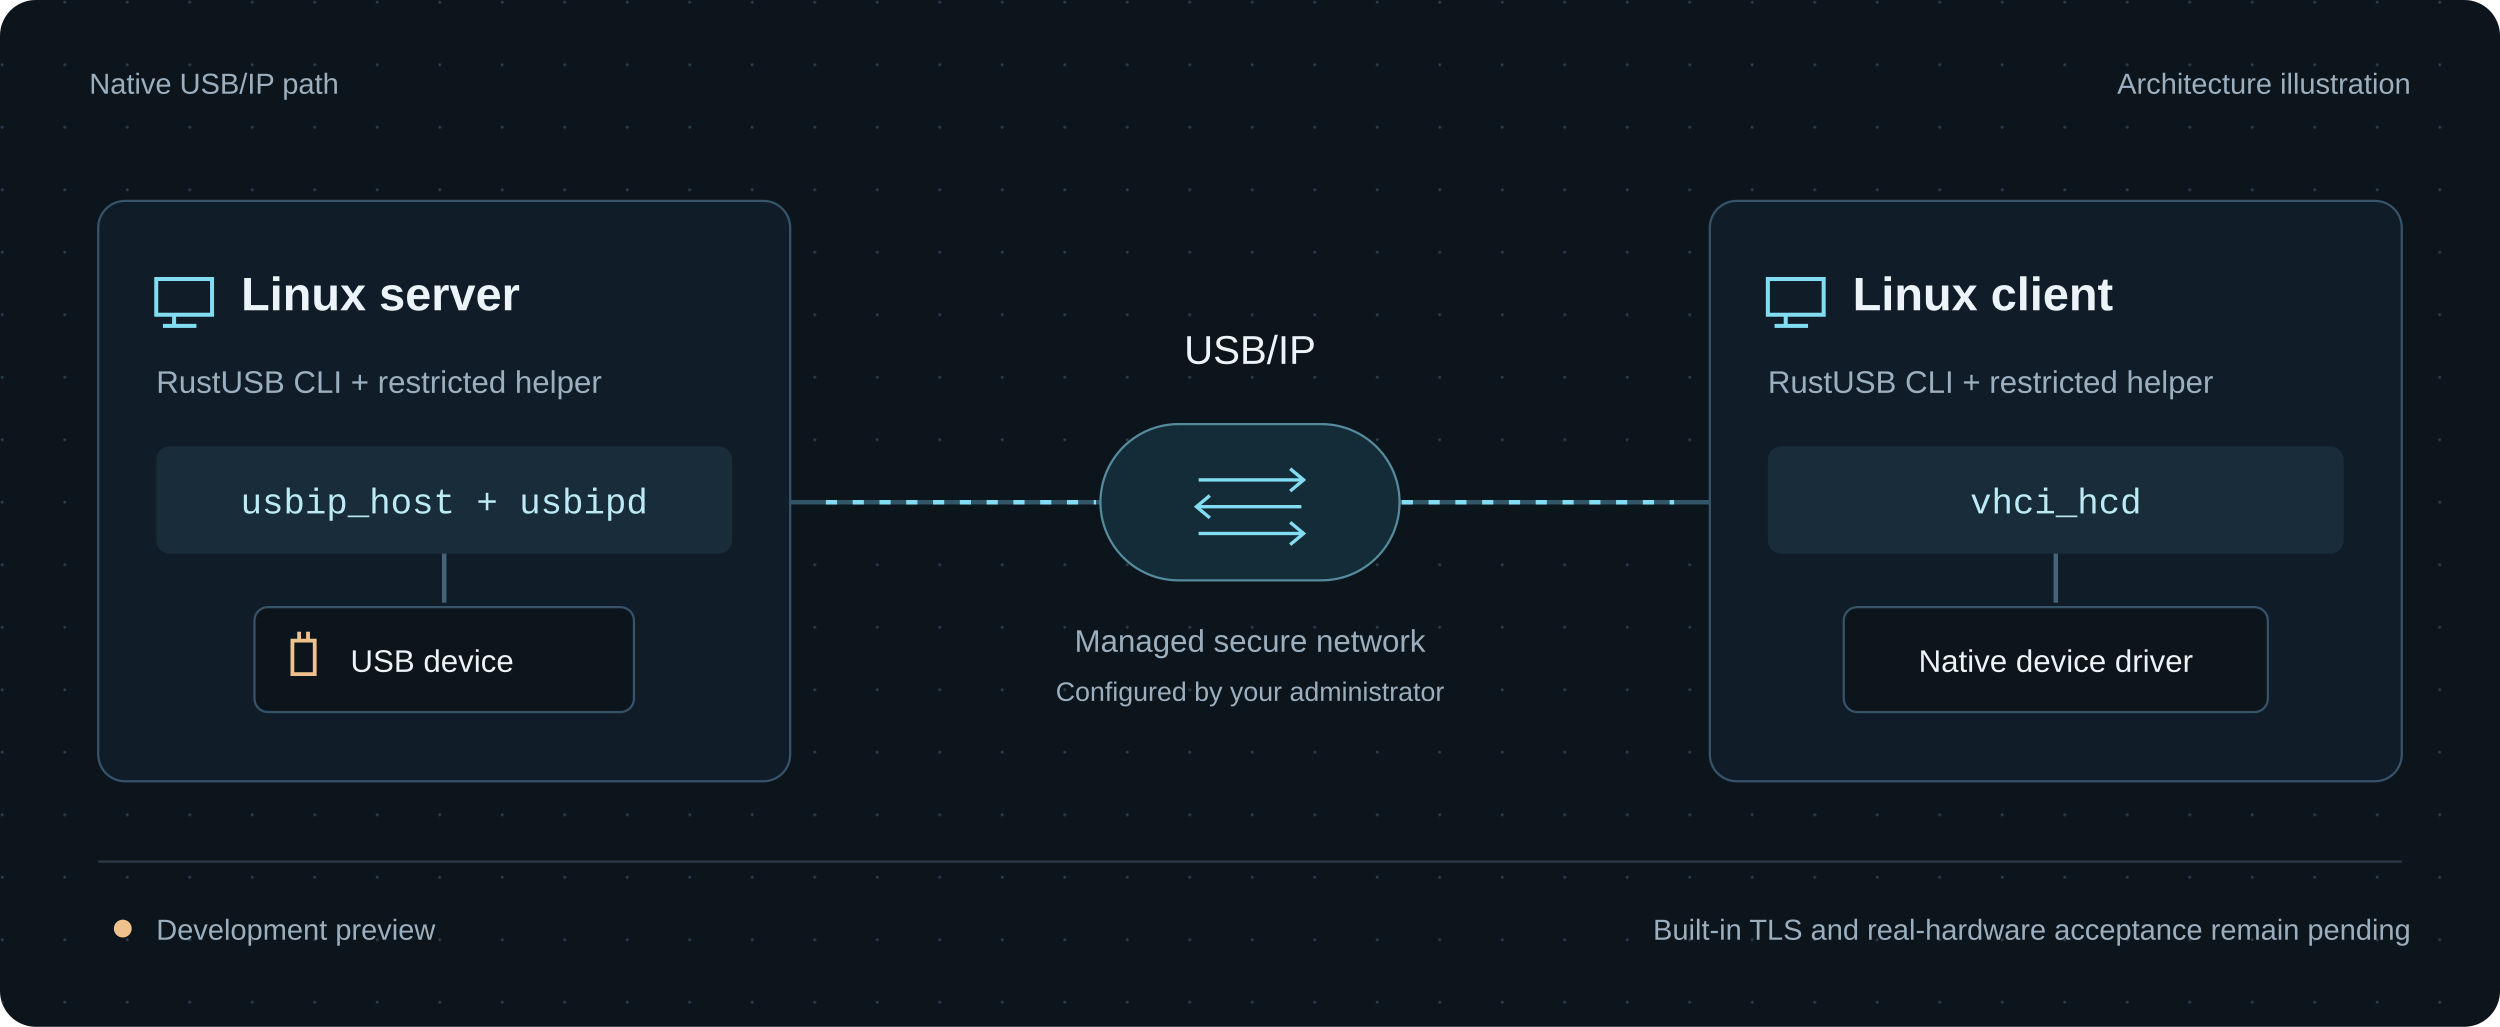
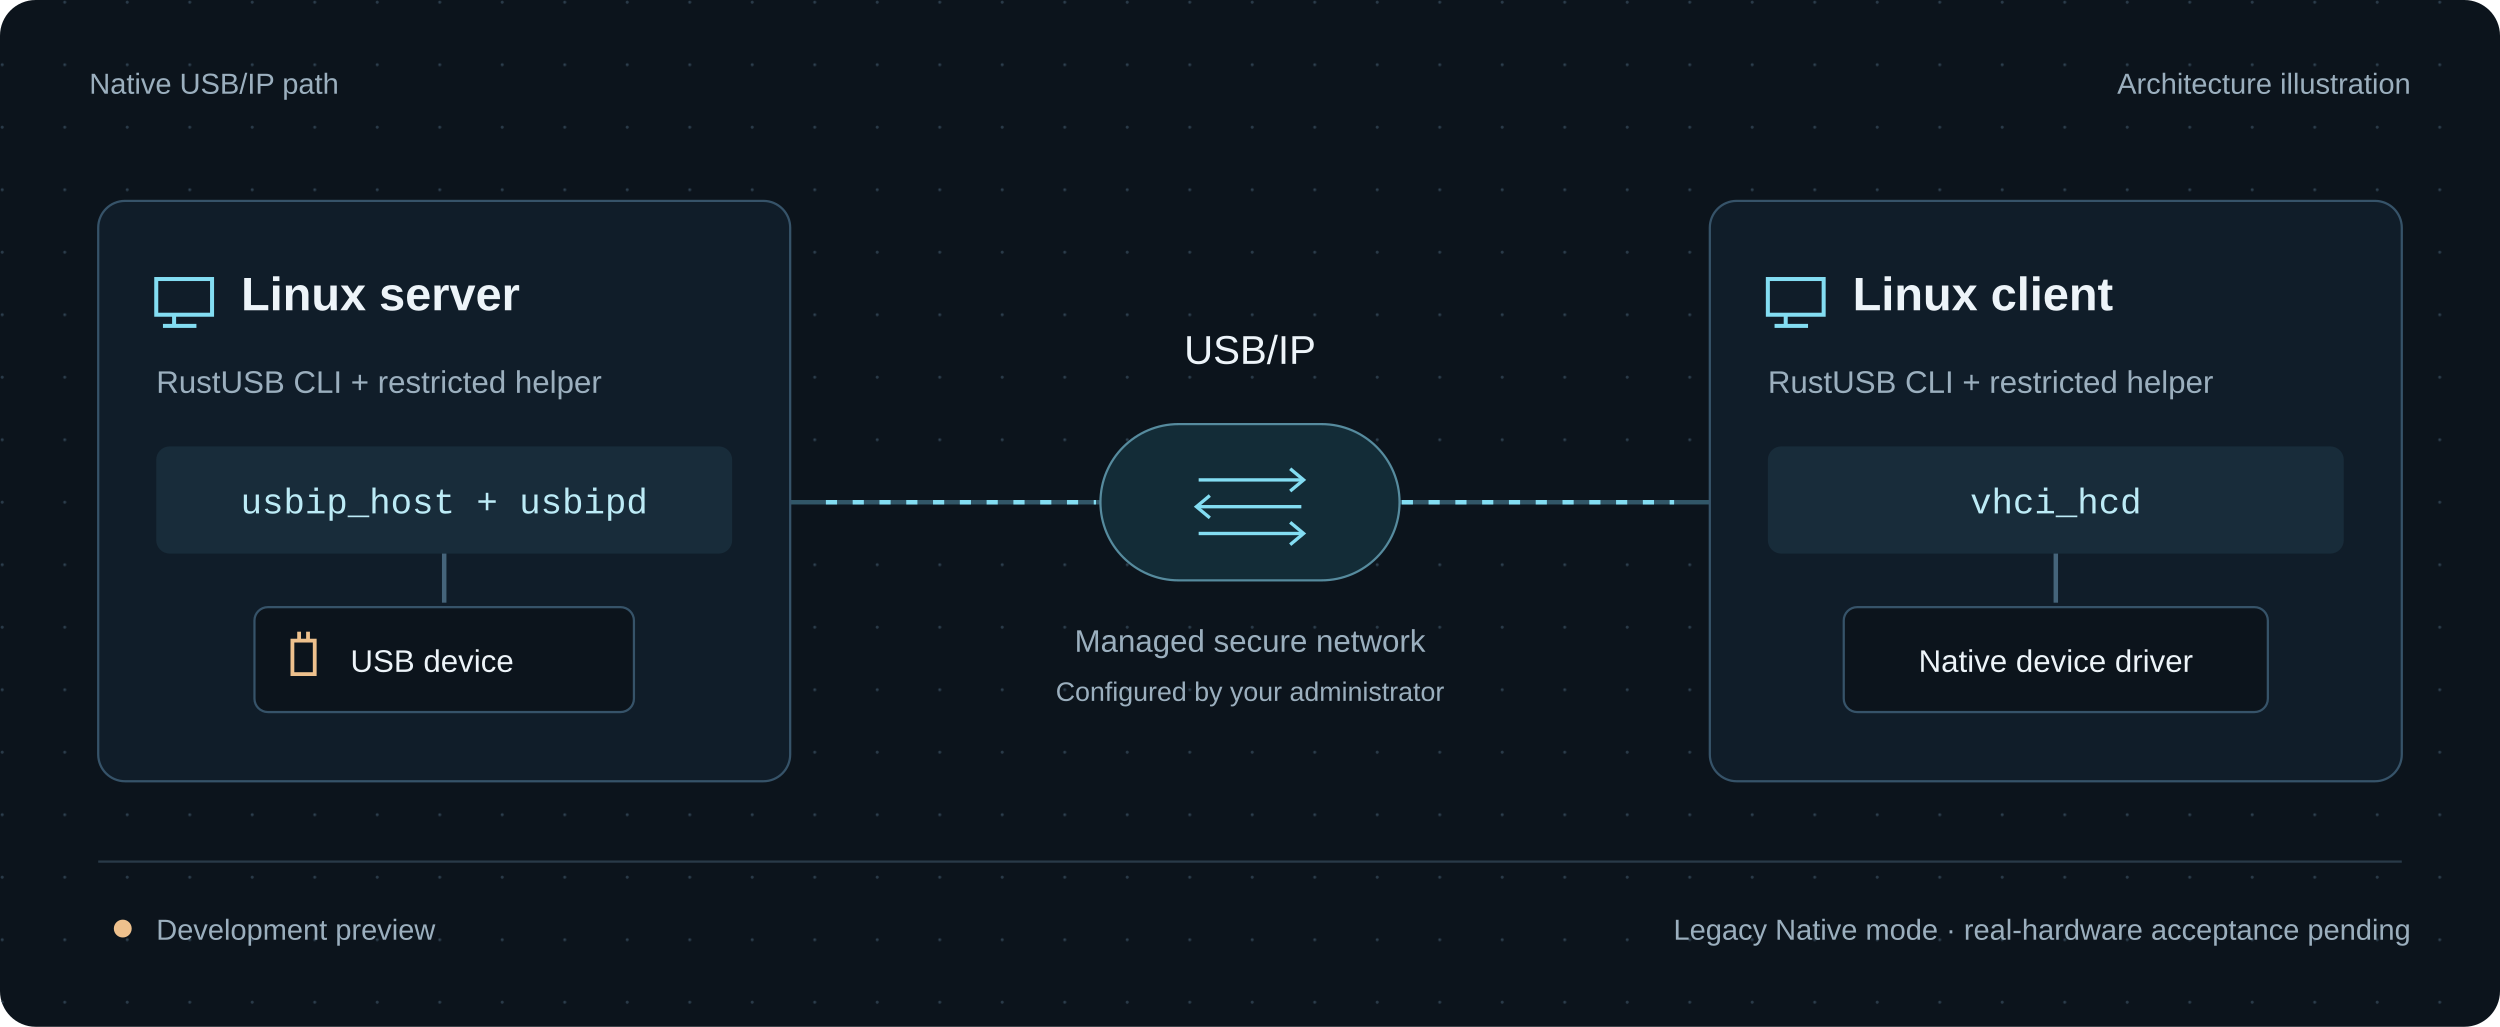
<svg xmlns="http://www.w3.org/2000/svg" width="1120" height="460" viewBox="0 0 1120 460" role="img" aria-labelledby="title description">
  <defs>
    <pattern id="grid" width="28" height="28" patternUnits="userSpaceOnUse">
      <circle cx="1" cy="1" r=".7" fill="#293a48" />
    </pattern>
  </defs>
  <rect width="1120" height="460" rx="16" fill="#0c141c" />
  <rect width="1120" height="460" rx="16" fill="url(#grid)" />
  <g font-family="Segoe UI,Arial,sans-serif">
    <text x="40" y="42" fill="#9bafbe" font-size="13">Native USB/IP path</text>
    <text x="1080" y="42" text-anchor="end" fill="#9bafbe" font-size="13">Architecture illustration</text>
    <path d="M354 225H766" fill="none" stroke="#315667" stroke-width="2" />
    <path d="M370 225H491m137 0h122" fill="none" stroke="#83ddf2" stroke-width="2" stroke-dasharray="5 7" />
    <rect x="44" y="90" width="310" height="260" rx="12" fill="#101d29" stroke="#365369" />
    <path d="M70 125h25v16H70zm8 16v5m-5 0h15" fill="none" stroke="#83ddf2" stroke-width="1.8" />
    <text x="108" y="139" fill="#edf4f9" font-size="21" font-weight="600">Linux server</text>
    <text x="70" y="176" fill="#9bafbe" font-size="14">RustUSB CLI + restricted helper</text>
    <rect x="70" y="200" width="258" height="48" rx="6" fill="#182c3a" />
    <text x="199" y="230" fill="#bcebf6" font-family="Consolas,Liberation Mono,monospace" font-size="16" text-anchor="middle">usbip_host + usbipd</text>
    <path d="M199 248v22" stroke="#45647a" stroke-width="2" />
    <rect x="114" y="272" width="170" height="47" rx="6" fill="#0c141c" stroke="#365369" />
    <path d="M131 287h10v15h-10zm3-4v4m4-4v4" fill="none" stroke="#eec18d" stroke-width="1.7" />
    <text x="157" y="301" fill="#edf4f9" font-size="14">USB device</text>
    <rect x="493" y="190" width="134" height="70" rx="35" fill="#132c37" stroke="#568b9e" />
    <path d="M537 215h46m-46 12h46m-46 12h46" fill="none" stroke="#83ddf2" stroke-width="1.5" />
    <path d="m578 210 6 5-6 5m-36 2-6 5 6 5m36 2 6 5-6 5" fill="none" stroke="#83ddf2" stroke-width="1.5" />
    <text x="560" y="163" text-anchor="middle" fill="#edf4f9" font-size="18">USB/IP</text>
    <text x="560" y="292" text-anchor="middle" fill="#9bafbe" font-size="14">Managed secure network</text>
    <text x="560" y="314" text-anchor="middle" fill="#9bafbe" font-size="12">Configured by your administrator</text>
    <rect x="766" y="90" width="310" height="260" rx="12" fill="#101d29" stroke="#365369" />
    <path d="M792 125h25v16h-25zm8 16v5m-5 0h15" fill="none" stroke="#83ddf2" stroke-width="1.8" />
    <text x="830" y="139" fill="#edf4f9" font-size="21" font-weight="600">Linux client</text>
    <text x="792" y="176" fill="#9bafbe" font-size="14">RustUSB CLI + restricted helper</text>
    <rect x="792" y="200" width="258" height="48" rx="6" fill="#182c3a" />
    <text x="921" y="230" fill="#bcebf6" font-family="Consolas,Liberation Mono,monospace" font-size="16" text-anchor="middle">vhci_hcd</text>
    <path d="M921 248v22" stroke="#45647a" stroke-width="2" />
    <rect x="826" y="272" width="190" height="47" rx="6" fill="#0c141c" stroke="#365369" />
    <text x="921" y="301" fill="#edf4f9" font-size="14" text-anchor="middle">Native device driver</text>
    <path d="M44 386h1032" stroke="#293a48" />
    <circle cx="55" cy="416" r="4" fill="#eec18d" />
    <text x="70" y="421" fill="#9bafbe" font-size="13">Development preview</text>
-     <text x="1080" y="421" fill="#9bafbe" font-size="13" text-anchor="end">Built-in TLS and real-hardware acceptance remain pending</text>
+     <text x="1080" y="421" fill="#9bafbe" font-size="13" text-anchor="end">Legacy Native mode · real-hardware acceptance pending</text>
  </g>
</svg>
